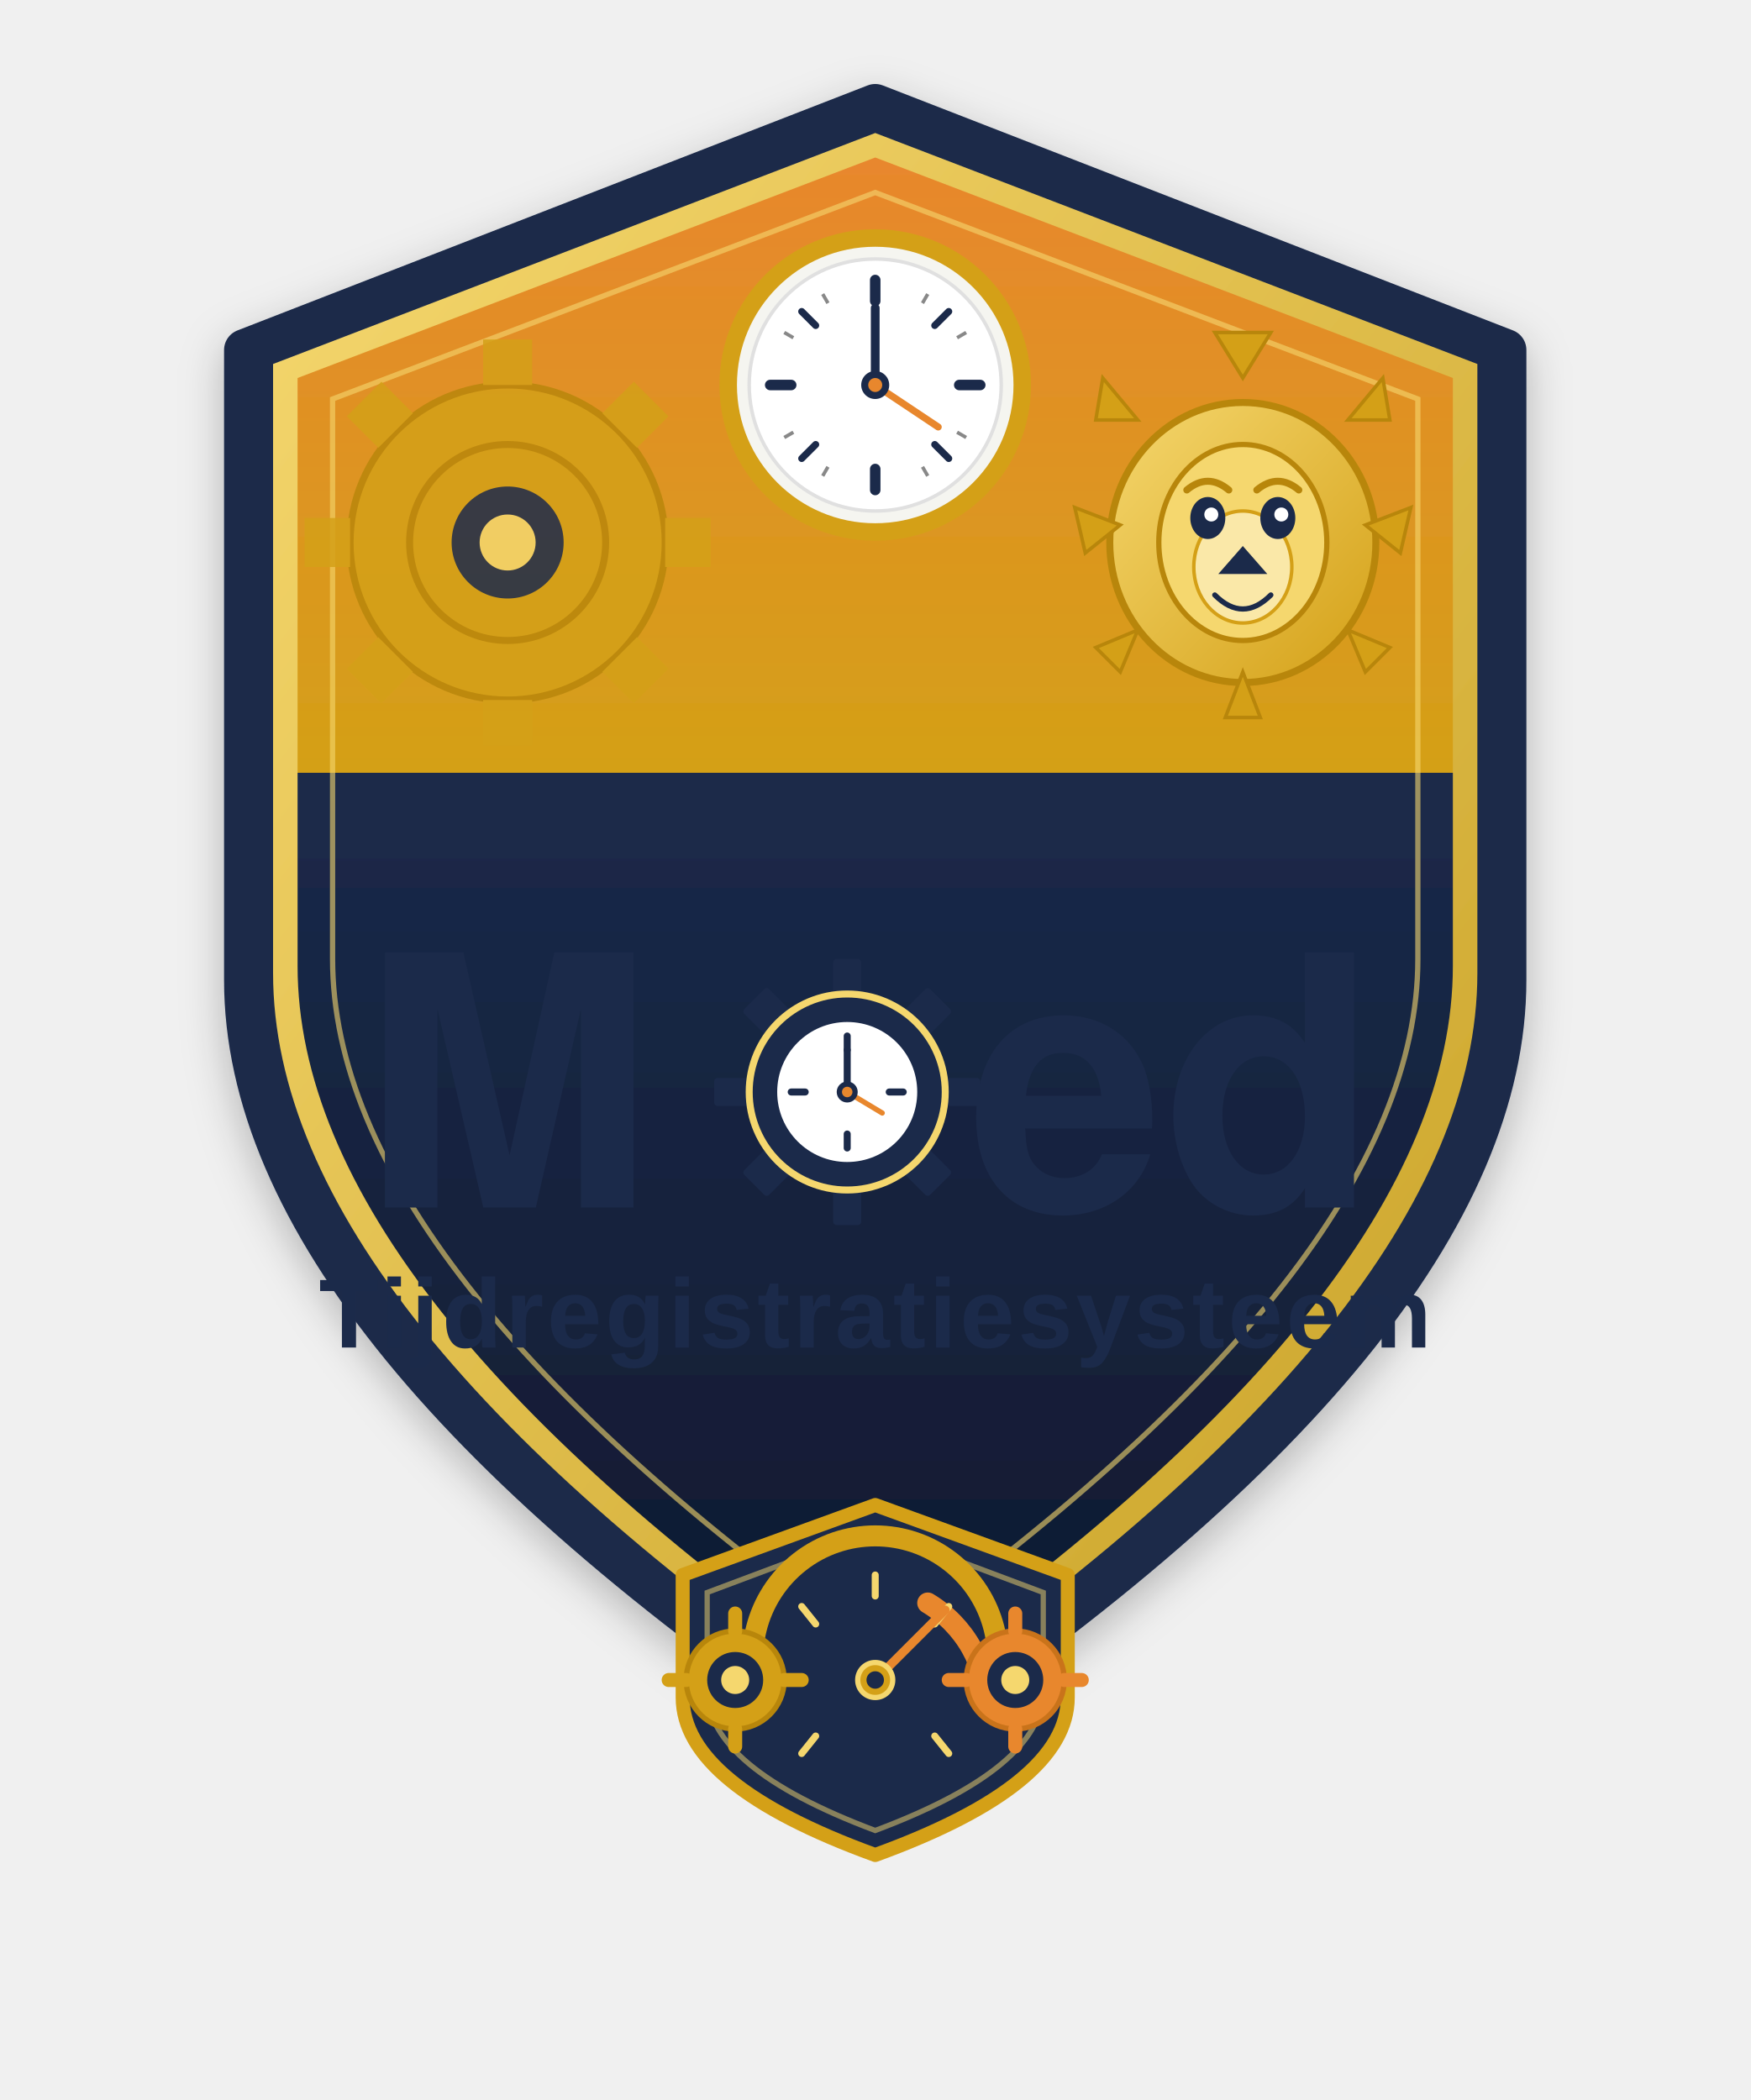
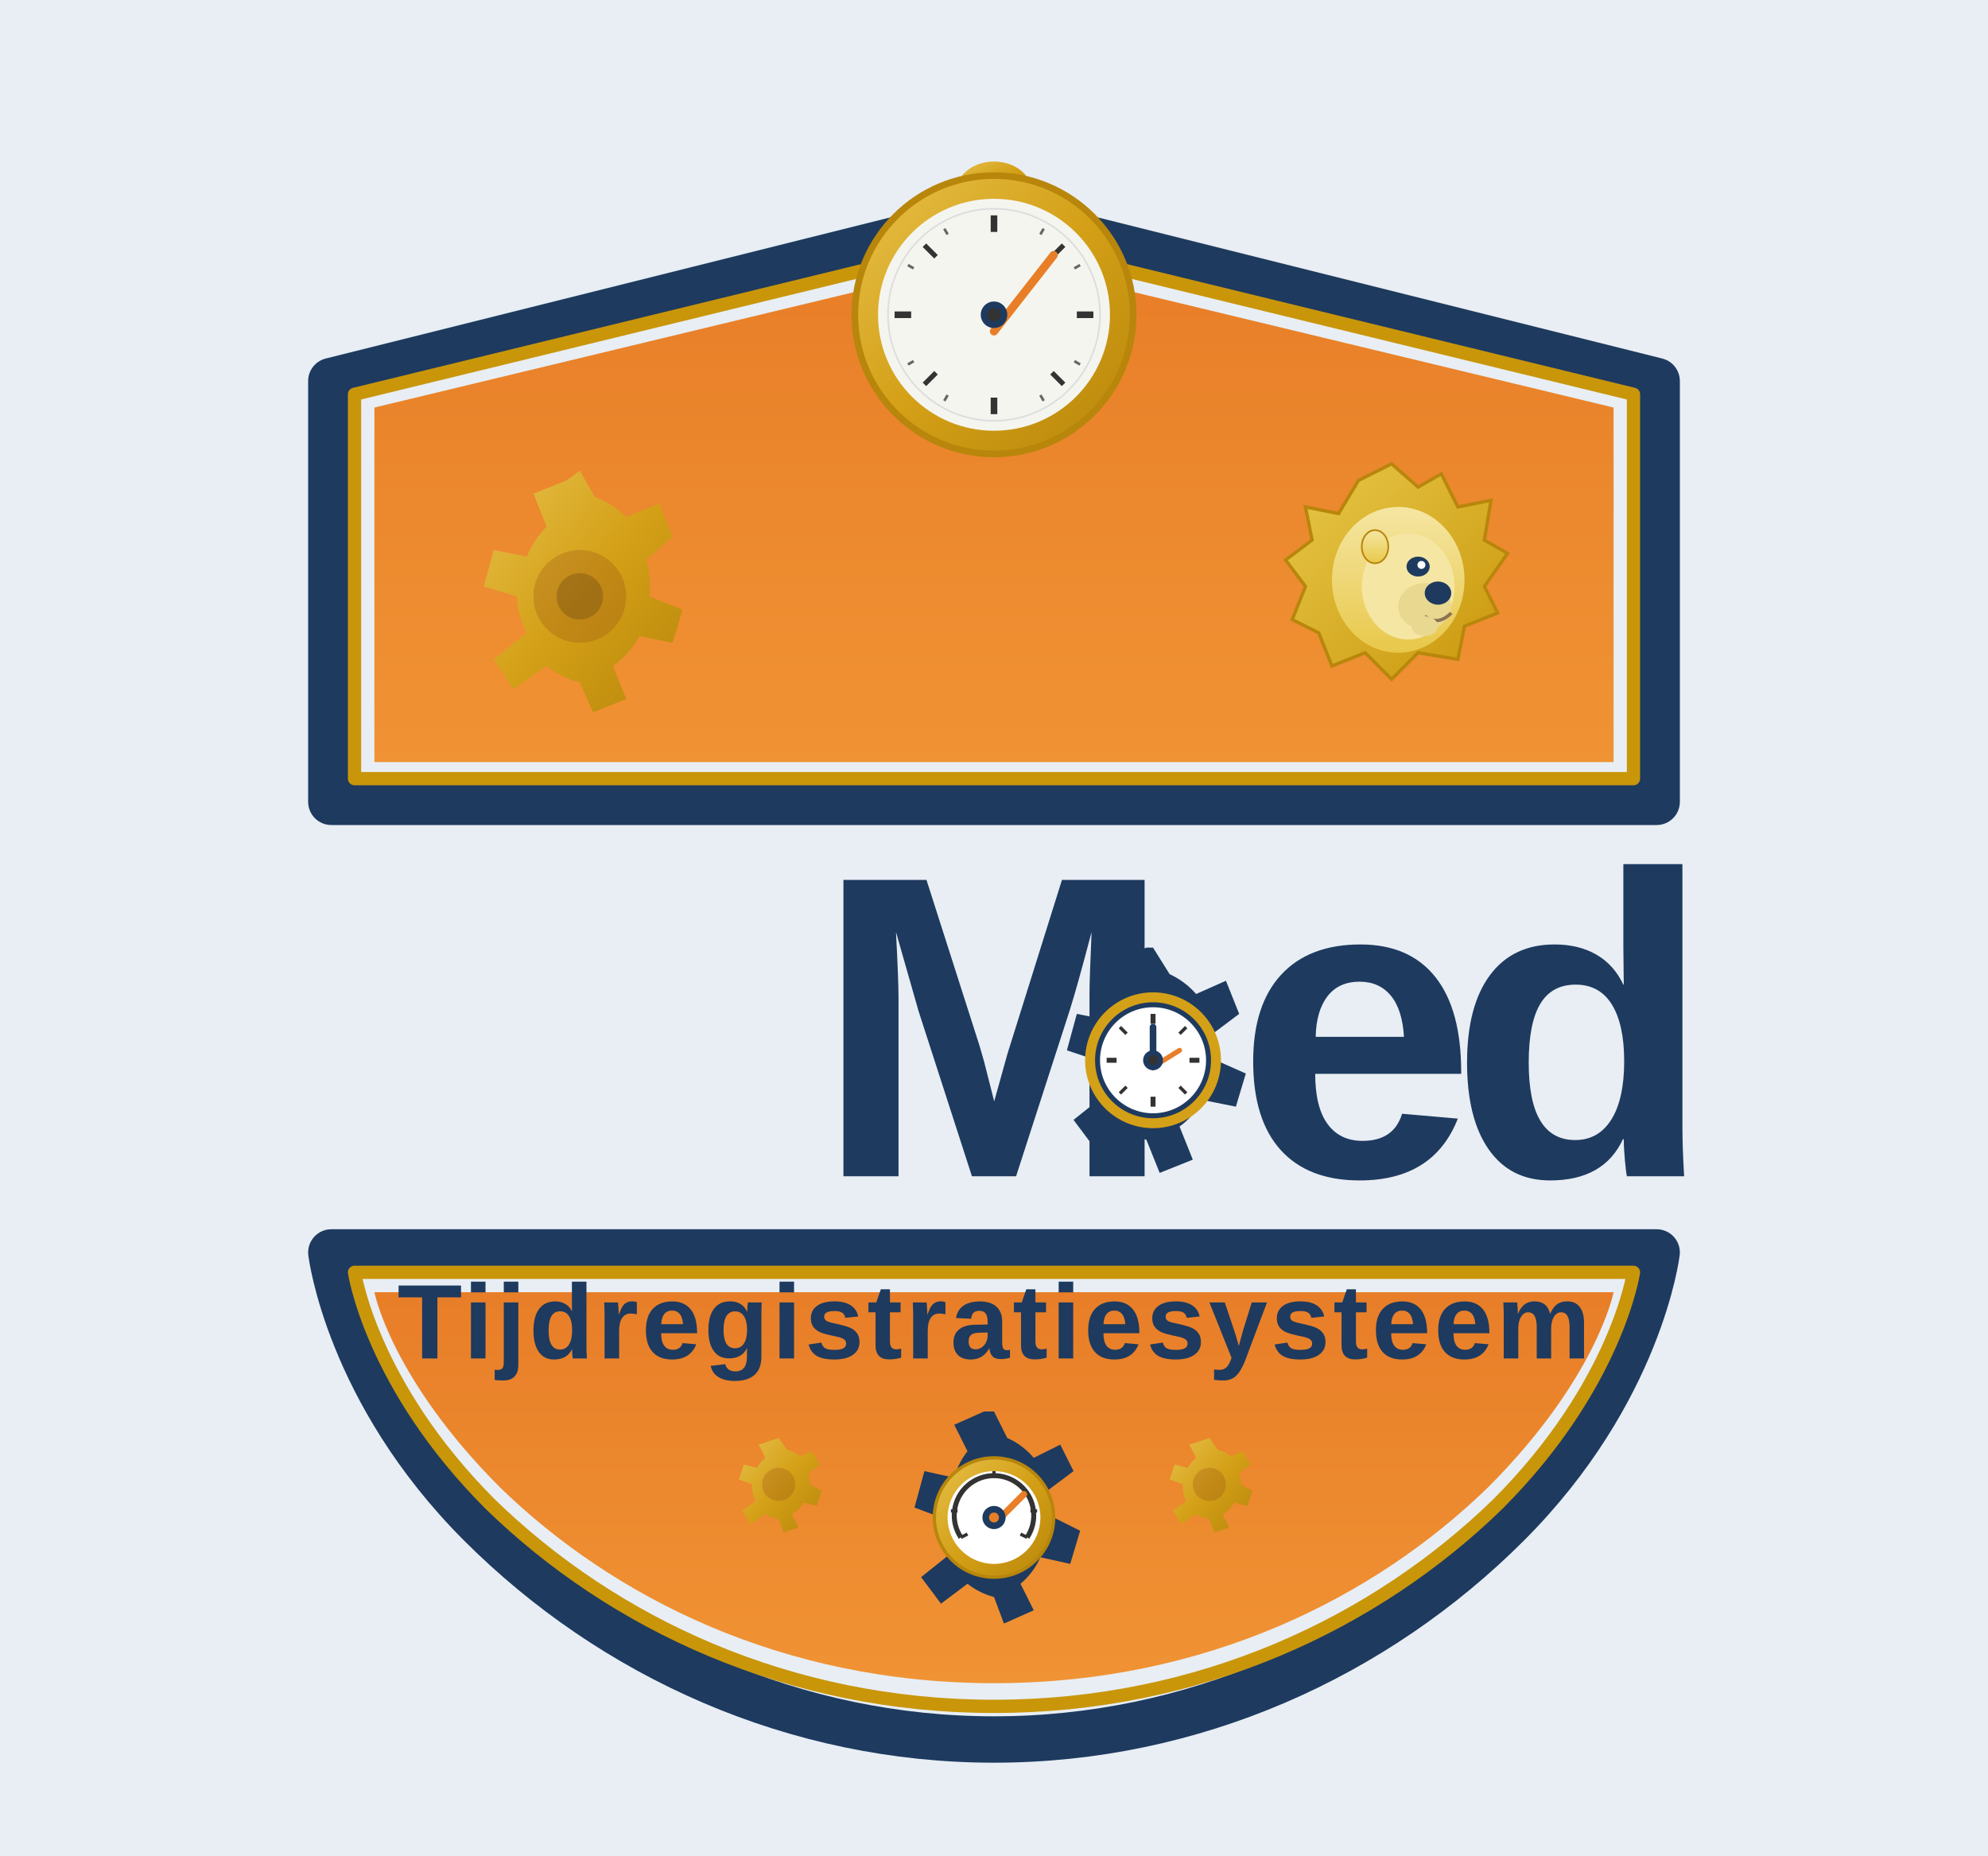
- <svg xmlns="http://www.w3.org/2000/svg" viewBox="0 0 500 600" width="500" height="600">
+ <svg xmlns="http://www.w3.org/2000/svg" viewBox="0 0 600 560" width="600" height="560">
  <defs>
-     <linearGradient id="shieldGrad" x1="0%" y1="0%" x2="0%" y2="100%">
-       <stop offset="0%" style="stop-color:#e8872d;stop-opacity:1" />
-       <stop offset="40%" style="stop-color:#d4a017;stop-opacity:1" />
-       <stop offset="40%" style="stop-color:#1b2a4a;stop-opacity:1" />
-       <stop offset="100%" style="stop-color:#0f1a30;stop-opacity:1" />
+     <linearGradient id="orangeGrad" x1="0%" y1="0%" x2="0%" y2="100%">
+       <stop offset="0%" stop-color="#e87e28" />
+       <stop offset="100%" stop-color="#f09334" />
    </linearGradient>
    <linearGradient id="goldGrad" x1="0%" y1="0%" x2="100%" y2="100%">
-       <stop offset="0%" style="stop-color:#f5d76e;stop-opacity:1" />
-       <stop offset="50%" style="stop-color:#d4a017;stop-opacity:1" />
-       <stop offset="100%" style="stop-color:#b8860b;stop-opacity:1" />
+       <stop offset="0%" stop-color="#e6c04a" />
+       <stop offset="50%" stop-color="#d4a017" />
+       <stop offset="100%" stop-color="#b8860b" />
    </linearGradient>
-     <linearGradient id="rimGrad" x1="0%" y1="0%" x2="100%" y2="100%">
-       <stop offset="0%" style="stop-color:#f5d76e;stop-opacity:1" />
-       <stop offset="100%" style="stop-color:#c9a227;stop-opacity:1" />
+     <linearGradient id="goldLight" x1="0%" y1="0%" x2="0%" y2="100%">
+       <stop offset="0%" stop-color="#f0d060" />
+       <stop offset="100%" stop-color="#d4a017" />
    </linearGradient>
-     <linearGradient id="lionGrad" x1="0%" y1="0%" x2="100%" y2="100%">
-       <stop offset="0%" style="stop-color:#f5d76e;stop-opacity:1" />
-       <stop offset="100%" style="stop-color:#d4a017;stop-opacity:1" />
+     <linearGradient id="goldFace" x1="0%" y1="0%" x2="0%" y2="100%">
+       <stop offset="0%" stop-color="#f5e6a3" />
+       <stop offset="100%" stop-color="#e8c84a" />
    </linearGradient>
-     <filter id="shadow" x="-10%" y="-10%" width="120%" height="120%">
-       <feDropShadow dx="0" dy="4" stdDeviation="6" flood-color="#000" flood-opacity="0.25" />
-     </filter>
+     <linearGradient id="lionMane" x1="0%" y1="0%" x2="100%" y2="100%">
+       <stop offset="0%" stop-color="#e8c84a" />
+       <stop offset="100%" stop-color="#c9960a" />
+     </linearGradient>
  </defs>
-   <g filter="url(#shadow)">
-     <path d="M250 30 L430 100 L430 280 Q430 380 250 500 Q70 380 70 280 L70 100 Z" fill="#1b2a4a" stroke="#1b2a4a" stroke-width="12" stroke-linejoin="round" />
-     <path d="M250 38 L422 104 L422 278 Q422 375 250 492 Q78 375 78 278 L78 104 Z" fill="url(#rimGrad)" />
-     <path d="M250 45 L415 108 L415 276 Q415 370 250 484 Q85 370 85 276 L85 108 Z" fill="url(#shieldGrad)" />
-     <path d="M250 55 L405 114 L405 274 Q405 362 250 472 Q95 362 95 274 L95 114 Z" fill="none" stroke="#f5d76e" stroke-width="1.5" opacity="0.6" />
+   <rect width="600" height="560" fill="#e8eef4" />
+   <path d="M 300,65 L 100,115 L 100,242 L 500,242 L 500,115 Z" fill="none" stroke="#1e3a5f" stroke-width="14" stroke-linejoin="round" />
+   <path d="M 300,72 L 107,119 L 107,235 L 493,235 L 493,119 Z" fill="none" stroke="#c9960a" stroke-width="4" stroke-linejoin="round" />
+   <path d="M 300,78 L 113,123 L 113,230 L 487,230 L 487,123 Z" fill="url(#orangeGrad)" />
+   <path d="M 100,378 C 100,378 105,420 145,460 C 185,500 240,525 300,525 C 360,525 415,500 455,460 C 495,420 500,378 500,378 L 100,378 Z" fill="none" stroke="#1e3a5f" stroke-width="14" stroke-linejoin="round" />
+   <path d="M 107,384 C 107,384 112,418 148,454 C 185,490 238,515 300,515 C 362,515 415,490 452,454 C 488,418 493,384 493,384 L 107,384 Z" fill="none" stroke="#c9960a" stroke-width="4" stroke-linejoin="round" />
+   <path d="M 113,390 C 113,390 118,416 151,449 C 185,482 236,508 300,508 C 364,508 415,482 449,449 C 482,416 487,390 487,390 L 113,390 Z" fill="url(#orangeGrad)" />
+   <g transform="translate(175, 180)">
+     <path d="M 0,-38 L 4.5,-30 A 26,26 0 0,1 14,-24 L 24,-28 L 28,-18 L 20,-11 A 26,26 0 0,1 21,0 L 31,4 L 28,14 L 18,12A 26,26 0 0,1 10,21 L 14,31 L 4,35 L 0,26A 26,26 0 0,1 -10,21 L -20,28 L -26,19 L -16,11A 26,26 0 0,1 -19,0 L -29,-3 L -26,-14 L -16,-12A 26,26 0 0,1 -10,-21 L -14,-31 L -4,-35 Z" fill="url(#goldGrad)" />
+     <circle cx="0" cy="0" r="14" fill="#8B4513" opacity="0.25" />
+     <circle cx="0" cy="0" r="7" fill="#5a3a10" opacity="0.3" />
  </g>
-   <g transform="translate(250, 110)">
-     <rect x="-6" y="-38" width="12" height="18" rx="3" fill="#d4a017" stroke="#8b6914" stroke-width="1.5" />
-     <rect x="-8" y="-42" width="16" height="6" rx="2" fill="#f5d76e" />
-     <rect x="-32" y="-20" width="10" height="14" rx="2" fill="#d4a017" stroke="#8b6914" stroke-width="1" />
-     <rect x="22" y="-20" width="10" height="14" rx="2" fill="#d4a017" stroke="#8b6914" stroke-width="1" />
-     <circle cx="0" cy="0" r="42" fill="#f5f5f0" stroke="#d4a017" stroke-width="5" />
-     <circle cx="0" cy="0" r="36" fill="#fff" stroke="#e0e0e0" stroke-width="1" />
-     <line x1="0" y1="-30" x2="0" y2="-24" stroke="#1b2a4a" stroke-width="3" stroke-linecap="round" />
-     <line x1="0" y1="30" x2="0" y2="24" stroke="#1b2a4a" stroke-width="3" stroke-linecap="round" />
-     <line x1="-30" y1="0" x2="-24" y2="0" stroke="#1b2a4a" stroke-width="3" stroke-linecap="round" />
-     <line x1="30" y1="0" x2="24" y2="0" stroke="#1b2a4a" stroke-width="3" stroke-linecap="round" />
-     <line x1="-21" y1="-21" x2="-17" y2="-17" stroke="#1b2a4a" stroke-width="2" stroke-linecap="round" />
-     <line x1="21" y1="-21" x2="17" y2="-17" stroke="#1b2a4a" stroke-width="2" stroke-linecap="round" />
-     <line x1="-21" y1="21" x2="-17" y2="17" stroke="#1b2a4a" stroke-width="2" stroke-linecap="round" />
-     <line x1="21" y1="21" x2="17" y2="17" stroke="#1b2a4a" stroke-width="2" stroke-linecap="round" />
-     <line x1="0" y1="-30" x2="0" y2="-27" stroke="#888" stroke-width="1" transform="rotate(30)" />
-     <line x1="0" y1="-30" x2="0" y2="-27" stroke="#888" stroke-width="1" transform="rotate(60)" />
-     <line x1="0" y1="-30" x2="0" y2="-27" stroke="#888" stroke-width="1" transform="rotate(120)" />
-     <line x1="0" y1="-30" x2="0" y2="-27" stroke="#888" stroke-width="1" transform="rotate(150)" />
-     <line x1="0" y1="-30" x2="0" y2="-27" stroke="#888" stroke-width="1" transform="rotate(210)" />
-     <line x1="0" y1="-30" x2="0" y2="-27" stroke="#888" stroke-width="1" transform="rotate(240)" />
-     <line x1="0" y1="-30" x2="0" y2="-27" stroke="#888" stroke-width="1" transform="rotate(300)" />
-     <line x1="0" y1="-30" x2="0" y2="-27" stroke="#888" stroke-width="1" transform="rotate(330)" />
-     <line x1="0" y1="0" x2="0" y2="-22" stroke="#1b2a4a" stroke-width="2.5" stroke-linecap="round" />
-     <line x1="0" y1="0" x2="18" y2="12" stroke="#e8872d" stroke-width="2" stroke-linecap="round" />
-     <circle cx="0" cy="0" r="4" fill="#1b2a4a" />
-     <circle cx="0" cy="0" r="2" fill="#e8872d" />
+   <g transform="translate(420, 175)">
+     <path d="M 0,-35 L 8,-28 L 15,-32 L 20,-22 L 30,-24 L 28,-12 L 35,-8 L 28,2 L 32,10 L 22,14 L 20,24 L 8,22 L 0,30 L -8,22 L -18,26 L -22,16 L -30,12 L -26,2 L -32,-6 L -24,-12 L -26,-22 L -16,-20 L -10,-30 Z" fill="url(#lionMane)" stroke="#b8860b" stroke-width="1" />
+     <ellipse cx="2" cy="0" rx="20" ry="22" fill="url(#goldFace)" />
+     <ellipse cx="5" cy="2" rx="14" ry="16" fill="#f5e6a3" />
+     <ellipse cx="10" cy="8" rx="8" ry="7" fill="#e8d890" />
+     <ellipse cx="14" cy="4" rx="4" ry="3.5" fill="#1e3a5f" />
+     <ellipse cx="8" cy="-4" rx="3.5" ry="3" fill="#1e3a5f" />
+     <ellipse cx="9" cy="-4.5" rx="1.2" ry="1.2" fill="white" />
+     <path d="M 10,11 Q 14,14 18,10" fill="none" stroke="#8B7355" stroke-width="1" />
+     <ellipse cx="10" cy="14" rx="4" ry="3" fill="#e8d890" />
+     <ellipse cx="-5" cy="-10" rx="4" ry="5" fill="url(#goldFace)" stroke="#b8860b" stroke-width="0.5" />
  </g>
-   <g transform="translate(145, 155)" opacity="0.85">
-     <circle cx="0" cy="0" r="45" fill="#d4a017" stroke="#b8860b" stroke-width="2" />
-     <g stroke="#d4a017" stroke-width="14" stroke-linecap="butt">
-       <line x1="0" y1="-45" x2="0" y2="-58" />
-       <line x1="0" y1="45" x2="0" y2="58" />
-       <line x1="-45" y1="0" x2="-58" y2="0" />
-       <line x1="45" y1="0" x2="58" y2="0" />
-       <line x1="-32" y1="-32" x2="-41" y2="-41" />
-       <line x1="32" y1="-32" x2="41" y2="-41" />
-       <line x1="-32" y1="32" x2="-41" y2="41" />
-       <line x1="32" y1="32" x2="41" y2="41" />
-     </g>
-     <circle cx="0" cy="0" r="28" fill="none" stroke="#b8860b" stroke-width="2" />
-     <circle cx="0" cy="0" r="16" fill="#1b2a4a" />
-     <circle cx="0" cy="0" r="8" fill="#f5d76e" />
+   <g transform="translate(300, 95)">
+     <path d="M -12,-35 C -12,-50 12,-50 12,-35 L 8,-35 C 8,-44 -8,-44 -8,-35 Z" fill="url(#goldGrad)" />
+     <rect x="-4" y="-35" width="8" height="10" fill="#b8860b" />
+     <rect x="-30" y="-20" width="8" height="12" rx="2" fill="#b8860b" />
+     <rect x="22" y="-20" width="8" height="12" rx="2" fill="#b8860b" />
+     <circle cx="0" cy="0" r="42" fill="url(#goldGrad)" stroke="#b8860b" stroke-width="2" />
+     <circle cx="0" cy="0" r="35" fill="#f5f5f0" />
+     <circle cx="0" cy="0" r="32" fill="none" stroke="#ddd" stroke-width="0.5" />
+     <line x1="0" y1="-30" x2="0" y2="-25" stroke="#333" stroke-width="2" />
+     <line x1="21" y1="-21" x2="17.5" y2="-17.5" stroke="#333" stroke-width="1.5" />
+     <line x1="30" y1="0" x2="25" y2="0" stroke="#333" stroke-width="2" />
+     <line x1="21" y1="21" x2="17.5" y2="17.5" stroke="#333" stroke-width="1.5" />
+     <line x1="0" y1="30" x2="0" y2="25" stroke="#333" stroke-width="2" />
+     <line x1="-21" y1="21" x2="-17.5" y2="17.5" stroke="#333" stroke-width="1.5" />
+     <line x1="-30" y1="0" x2="-25" y2="0" stroke="#333" stroke-width="2" />
+     <line x1="-21" y1="-21" x2="-17.5" y2="-17.5" stroke="#333" stroke-width="1.5" />
+     <line x1="0" y1="-30" x2="0" y2="-28" stroke="#666" stroke-width="0.8" transform="rotate(30)" />
+     <line x1="0" y1="-30" x2="0" y2="-28" stroke="#666" stroke-width="0.8" transform="rotate(60)" />
+     <line x1="0" y1="-30" x2="0" y2="-28" stroke="#666" stroke-width="0.8" transform="rotate(120)" />
+     <line x1="0" y1="-30" x2="0" y2="-28" stroke="#666" stroke-width="0.8" transform="rotate(150)" />
+     <line x1="0" y1="-30" x2="0" y2="-28" stroke="#666" stroke-width="0.8" transform="rotate(210)" />
+     <line x1="0" y1="-30" x2="0" y2="-28" stroke="#666" stroke-width="0.8" transform="rotate(240)" />
+     <line x1="0" y1="-30" x2="0" y2="-28" stroke="#666" stroke-width="0.8" transform="rotate(300)" />
+     <line x1="0" y1="-30" x2="0" y2="-28" stroke="#666" stroke-width="0.8" transform="rotate(330)" />
+     <line x1="0" y1="5" x2="18" y2="-18" stroke="#e87e28" stroke-width="2.5" stroke-linecap="round" />
+     <circle cx="0" cy="0" r="4" fill="#1e3a5f" />
+     <circle cx="0" cy="0" r="2" fill="#333" />
  </g>
-   <g transform="translate(355, 150)">
-     <ellipse cx="0" cy="5" rx="38" ry="40" fill="url(#lionGrad)" stroke="#b8860b" stroke-width="2" />
-     <g fill="#d4a017" stroke="#b8860b" stroke-width="1">
-       <polygon points="0,-42 -8,-55 8,-55" />
-       <polygon points="30,-30 40,-42 42,-30" />
-       <polygon points="35,0 48,-5 45,8" />
-       <polygon points="30,30 42,35 35,42" />
-       <polygon points="0,42 -5,55 5,55" />
-       <polygon points="-30,30 -42,35 -35,42" />
-       <polygon points="-35,0 -48,-5 -45,8" />
-       <polygon points="-30,-30 -40,-42 -42,-30" />
-     </g>
-     <ellipse cx="0" cy="5" rx="24" ry="28" fill="#f5d76e" stroke="#b8860b" stroke-width="1.5" />
-     <ellipse cx="0" cy="12" rx="14" ry="16" fill="#fae8a8" stroke="#d4a017" stroke-width="1" />
-     <polygon points="0,6 -7,14 7,14" fill="#1b2a4a" />
-     <ellipse cx="-10" cy="-2" rx="5" ry="6" fill="#1b2a4a" />
-     <ellipse cx="10" cy="-2" rx="5" ry="6" fill="#1b2a4a" />
-     <circle cx="-9" cy="-3" r="2" fill="#fff" />
-     <circle cx="11" cy="-3" r="2" fill="#fff" />
-     <path d="M-8 20 Q0 28 8 20" fill="none" stroke="#1b2a4a" stroke-width="1.5" stroke-linecap="round" />
-     <path d="M-16 -10 Q-10 -15 -4 -10" fill="none" stroke="#b8860b" stroke-width="2" stroke-linecap="round" />
-     <path d="M16 -10 Q10 -15 4 -10" fill="none" stroke="#b8860b" stroke-width="2" stroke-linecap="round" />
+   <text x="300" y="355" font-family="Arial Black, Arial, sans-serif" font-size="130" font-weight="900" fill="#1e3a5f" text-anchor="middle" letter-spacing="-8">M</text>
+   <text x="445" y="355" font-family="Arial Black, Arial, sans-serif" font-size="130" font-weight="900" fill="#1e3a5f" text-anchor="middle" letter-spacing="-8">ed</text>
+   <g transform="translate(348, 320)">
+     <path d="M 0,-34 L 5,-26 A 24,24 0 0,1 13,-20 L 22,-24 L 26,-14 L 18,-8 A 24,24 0 0,1 19,0 L 28,4 L 25,14 L 15,12A 24,24 0 0,1 8,20 L 12,30 L 2,34 L -2,24A 24,24 0 0,1 -10,20 L -18,26 L -24,18 L -14,10A 24,24 0 0,1 -17,0 L -26,-3 L -23,-14 L -13,-12A 24,24 0 0,1 -8,-20 L -12,-30 L -2,-34 Z" fill="#1e3a5f" />
+     <circle cx="0" cy="0" r="19" fill="none" stroke="#d4a017" stroke-width="3" />
+     <circle cx="0" cy="0" r="16" fill="white" />
+     <line x1="0" y1="-14" x2="0" y2="-11" stroke="#333" stroke-width="1.5" />
+     <line x1="10" y1="-10" x2="8" y2="-8" stroke="#333" stroke-width="1" />
+     <line x1="14" y1="0" x2="11" y2="0" stroke="#333" stroke-width="1.5" />
+     <line x1="10" y1="10" x2="8" y2="8" stroke="#333" stroke-width="1" />
+     <line x1="0" y1="14" x2="0" y2="11" stroke="#333" stroke-width="1.5" />
+     <line x1="-10" y1="10" x2="-8" y2="8" stroke="#333" stroke-width="1" />
+     <line x1="-14" y1="0" x2="-11" y2="0" stroke="#333" stroke-width="1.5" />
+     <line x1="-10" y1="-10" x2="-8" y2="-8" stroke="#333" stroke-width="1" />
+     <line x1="0" y1="2" x2="0" y2="-10" stroke="#1e3a5f" stroke-width="2" stroke-linecap="round" />
+     <line x1="0" y1="2" x2="8" y2="-3" stroke="#e87e28" stroke-width="1.5" stroke-linecap="round" />
+     <circle cx="0" cy="0" r="3" fill="#1e3a5f" />
+     <circle cx="0" cy="0" r="1.5" fill="#333" />
  </g>
-   <g transform="translate(250, 320)">
-     <text x="-105" y="25" font-family="Arial Black, Helvetica Neue, Helvetica, sans-serif" font-size="100" font-weight="900" fill="#1b2a4a" text-anchor="middle">M</text>
-     <text x="85" y="25" font-family="Arial Black, Helvetica Neue, Helvetica, sans-serif" font-size="100" font-weight="900" fill="#1b2a4a" text-anchor="middle">ed</text>
-     <g transform="translate(-8, -8)">
-       <g fill="#1b2a4a">
-         <rect x="-4" y="-38" width="8" height="14" rx="1" />
-         <rect x="-4" y="24" width="8" height="14" rx="1" />
-         <rect x="-38" y="-4" width="14" height="8" rx="1" />
-         <rect x="24" y="-4" width="14" height="8" rx="1" />
-         <rect x="-28" y="-28" width="10" height="10" rx="1" transform="rotate(45 -23 -23)" />
-         <rect x="18" y="-28" width="10" height="10" rx="1" transform="rotate(45 23 -23)" />
-         <rect x="-28" y="18" width="10" height="10" rx="1" transform="rotate(45 -23 23)" />
-         <rect x="18" y="18" width="10" height="10" rx="1" transform="rotate(45 23 23)" />
-       </g>
-       <circle cx="0" cy="0" r="28" fill="#1b2a4a" stroke="#f5d76e" stroke-width="2" />
-       <circle cx="0" cy="0" r="20" fill="#fff" />
-       <line x1="0" y1="-16" x2="0" y2="-12" stroke="#1b2a4a" stroke-width="2" stroke-linecap="round" />
-       <line x1="0" y1="16" x2="0" y2="12" stroke="#1b2a4a" stroke-width="2" stroke-linecap="round" />
-       <line x1="-16" y1="0" x2="-12" y2="0" stroke="#1b2a4a" stroke-width="2" stroke-linecap="round" />
-       <line x1="16" y1="0" x2="12" y2="0" stroke="#1b2a4a" stroke-width="2" stroke-linecap="round" />
-       <line x1="0" y1="0" x2="0" y2="-12" stroke="#1b2a4a" stroke-width="2" stroke-linecap="round" />
-       <line x1="0" y1="0" x2="10" y2="6" stroke="#e8872d" stroke-width="1.5" stroke-linecap="round" />
-       <circle cx="0" cy="0" r="3" fill="#1b2a4a" />
-       <circle cx="0" cy="0" r="1.5" fill="#e8872d" />
-     </g>
+   <text x="300" y="410" font-family="Arial, sans-serif" font-size="32" font-weight="bold" fill="#1e3a5f" text-anchor="middle" letter-spacing="1">Tijdregistratiesysteem</text>
+   <g transform="translate(300, 458)">
+     <path d="M 0,-32 L 4,-24 A 22,22 0 0,1 12,-18 L 20,-22 L 24,-14 L 16,-8 A 22,22 0 0,1 18,0 L 26,4 L 23,14 L 14,12A 22,22 0 0,1 8,20 L 12,28 L 3,32 L 0,24A 22,22 0 0,1 -8,20 L -16,26 L -22,18 L -12,10A 22,22 0 0,1 -16,0 L -24,-3 L -21,-14 L -12,-12A 22,22 0 0,1 -8,-20 L -12,-28 L -3,-32 Z" fill="#1e3a5f" />
+     <circle cx="0" cy="0" r="18" fill="url(#goldGrad)" stroke="#b8860b" stroke-width="1" />
+     <circle cx="0" cy="0" r="14" fill="white" />
+     <path d="M -10,6 A 12,12 0 1,1 10,6" fill="none" stroke="#333" stroke-width="1.5" />
+     <line x1="-8" y1="5" x2="-10" y2="6" stroke="#333" stroke-width="1" />
+     <line x1="0" y1="-12" x2="0" y2="-14" stroke="#333" stroke-width="1" />
+     <line x1="8" y1="5" x2="10" y2="6" stroke="#333" stroke-width="1" />
+     <line x1="-11" y1="-2" x2="-13" y2="-2" stroke="#333" stroke-width="1" />
+     <line x1="11" y1="-2" x2="13" y2="-2" stroke="#333" stroke-width="1" />
+     <line x1="0" y1="2" x2="9" y2="-7" stroke="#e87e28" stroke-width="2" stroke-linecap="round" />
+     <circle cx="0" cy="0" r="3.5" fill="#1e3a5f" />
+     <circle cx="0" cy="0" r="1.5" fill="#e87e28" />
  </g>
-   <text x="250" y="385" font-family="Arial, Helvetica Neue, Helvetica, sans-serif" font-size="28" font-weight="700" fill="#1b2a4a" text-anchor="middle" letter-spacing="1">Tijdregistratiesysteem</text>
-   <g transform="translate(250, 475)">
-     <path d="M0 -45 L55 -25 L55 10 Q55 35 0 55 Q-55 35 -55 10 L-55 -25 Z" fill="#1b2a4a" stroke="#d4a017" stroke-width="4" stroke-linejoin="round" />
-     <path d="M0 -38 L48 -20 L48 8 Q48 30 0 48 Q-48 30 -48 8 L-48 -20 Z" fill="none" stroke="#f5d76e" stroke-width="1.5" opacity="0.5" />
-     <g transform="translate(0, 5)">
-       <path d="M-32 8 A35 35 0 1 1 32 8" fill="none" stroke="#d4a017" stroke-width="6" stroke-linecap="round" />
-       <path d="M15 -22 A35 35 0 0 1 32 8" fill="none" stroke="#e8872d" stroke-width="6" stroke-linecap="round" />
-       <g stroke="#f5d76e" stroke-width="2" stroke-linecap="round">
-         <line x1="0" y1="-30" x2="0" y2="-24" />
-         <line x1="21" y1="-21" x2="17" y2="-16" />
-         <line x1="30" y1="0" x2="24" y2="0" />
-         <line x1="21" y1="21" x2="17" y2="16" />
-         <line x1="-21" y1="-21" x2="-17" y2="-16" />
-         <line x1="-30" y1="0" x2="-24" y2="0" />
-         <line x1="-21" y1="21" x2="-17" y2="16" />
-       </g>
-       <line x1="0" y1="0" x2="20" y2="-20" stroke="#e8872d" stroke-width="2.5" stroke-linecap="round" />
-       <circle cx="0" cy="0" r="5" fill="#d4a017" stroke="#f5d76e" stroke-width="1.5" />
-       <circle cx="0" cy="0" r="2.5" fill="#1b2a4a" />
-     </g>
-     <g transform="translate(-40, 5)">
-       <circle cx="0" cy="0" r="14" fill="#d4a017" stroke="#b8860b" stroke-width="1.5" />
-       <circle cx="0" cy="0" r="8" fill="#1b2a4a" />
-       <circle cx="0" cy="0" r="4" fill="#f5d76e" />
-       <line x1="0" y1="-14" x2="0" y2="-19" stroke="#d4a017" stroke-width="4" stroke-linecap="round" />
-       <line x1="0" y1="14" x2="0" y2="19" stroke="#d4a017" stroke-width="4" stroke-linecap="round" />
-       <line x1="-14" y1="0" x2="-19" y2="0" stroke="#d4a017" stroke-width="4" stroke-linecap="round" />
-       <line x1="14" y1="0" x2="19" y2="0" stroke="#d4a017" stroke-width="4" stroke-linecap="round" />
-     </g>
-     <g transform="translate(40, 5)">
-       <circle cx="0" cy="0" r="14" fill="#e8872d" stroke="#c9731a" stroke-width="1.5" />
-       <circle cx="0" cy="0" r="8" fill="#1b2a4a" />
-       <circle cx="0" cy="0" r="4" fill="#f5d76e" />
-       <line x1="0" y1="-14" x2="0" y2="-19" stroke="#e8872d" stroke-width="4" stroke-linecap="round" />
-       <line x1="0" y1="14" x2="0" y2="19" stroke="#e8872d" stroke-width="4" stroke-linecap="round" />
-       <line x1="-14" y1="0" x2="-19" y2="0" stroke="#e8872d" stroke-width="4" stroke-linecap="round" />
-       <line x1="14" y1="0" x2="19" y2="0" stroke="#e8872d" stroke-width="4" stroke-linecap="round" />
-     </g>
+   <g transform="translate(235, 448)">
+     <path d="M 0,-14 L 2.5,-10.5 A 10,10 0 0,1 6.5,-8.5 L 10,-10 L 12.5,-6 L 9,-3.5 A 10,10 0 0,1 9.5,0 L 13,2 L 11.5,6.5 L 7.5,5.5 A 10,10 0 0,1 4,9 L 6,13 L 1.5,14.5 L 0,10.5A 10,10 0 0,1 -4,9 L -8.5,12 L -11,8 L -7,5A 10,10 0 0,1 -8,0 L -12,-1.5 L -10.5,-6 L -6.5,-5A 10,10 0 0,1 -4,-8 L -6,-12 L -1.5,-13.5 Z" fill="url(#goldGrad)" />
+     <circle cx="0" cy="0" r="5" fill="#8B4513" opacity="0.25" />
+   </g>
+   <g transform="translate(365, 448)">
+     <path d="M 0,-14 L 2.5,-10.5 A 10,10 0 0,1 6.5,-8.5 L 10,-10 L 12.5,-6 L 9,-3.5 A 10,10 0 0,1 9.5,0 L 13,2 L 11.5,6.5 L 7.5,5.5 A 10,10 0 0,1 4,9 L 6,13 L 1.5,14.5 L 0,10.5A 10,10 0 0,1 -4,9 L -8.5,12 L -11,8 L -7,5A 10,10 0 0,1 -8,0 L -12,-1.5 L -10.5,-6 L -6.5,-5A 10,10 0 0,1 -4,-8 L -6,-12 L -1.5,-13.5 Z" fill="url(#goldGrad)" />
+     <circle cx="0" cy="0" r="5" fill="#8B4513" opacity="0.25" />
  </g>
</svg>
